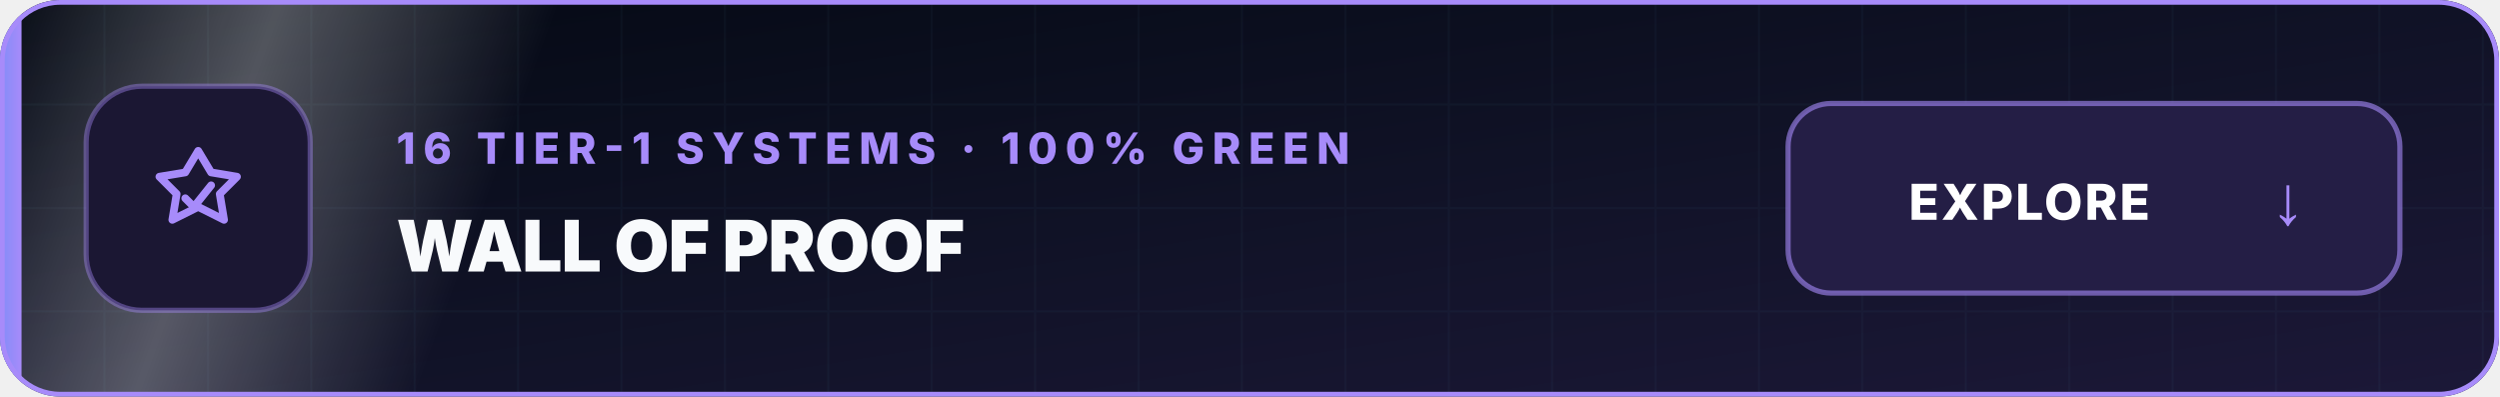
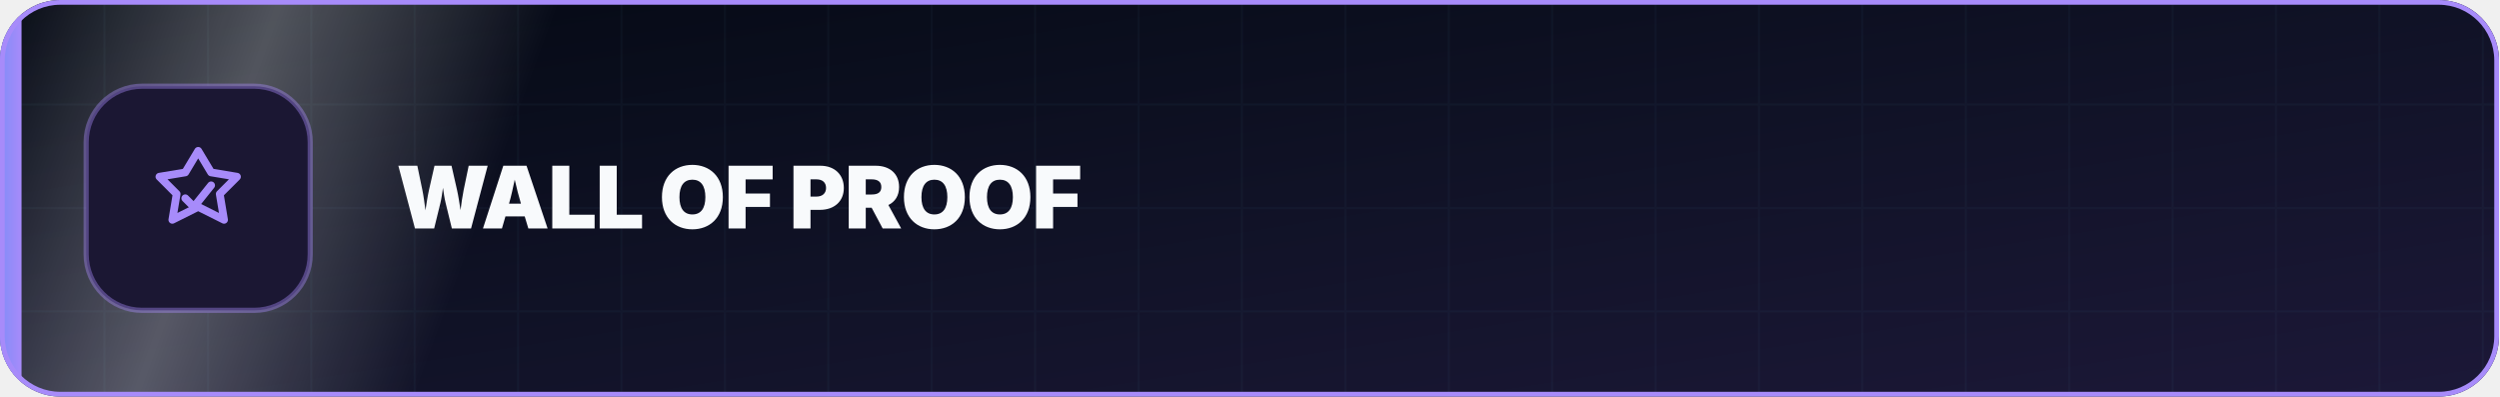
<svg xmlns="http://www.w3.org/2000/svg" width="580" height="92" viewBox="0 0 580 92" role="img" aria-labelledby="t4 d4">
  <defs>
    <style>
      .glow-purple { animation: borderPulsePurple 3s ease-in-out infinite; }
      .laser-sweep-purple { animation: sweepPurple 6s ease-in-out infinite; }
      @keyframes borderPulsePurple {
        0%, 100% { stroke-opacity: 0.35; filter: drop-shadow(0 0 2px rgba(167, 139, 250, 0.25)); }
        50% { stroke-opacity: 0.90; filter: drop-shadow(0 0 10px rgba(167, 139, 250, 0.75)); }
      }
      @keyframes sweepPurple {
        0% { transform: translateX(-160px); opacity: 0; }
        20% { opacity: 0.25; }
        45%, 100% { transform: translateX(650px); opacity: 0; }
      }
      @media (prefers-reduced-motion: reduce) {
        .glow-purple, .laser-sweep-purple { animation: none; }
      }
    </style>
    <linearGradient id="bg4" x1="0" y1="0" x2="1" y2="1">
      <stop offset="0" stop-color="#040913" />
      <stop offset="0.5" stop-color="#101226" />
      <stop offset="1" stop-color="#1C1838" />
    </linearGradient>
    <linearGradient id="purpleAccent4" x1="0" y1="0" x2="1" y2="0">
      <stop offset="0" stop-color="#818CF8" />
      <stop offset="1" stop-color="#A78BFA" />
    </linearGradient>
    <linearGradient id="sheen4" x1="0" y1="0" x2="1" y2="0">
      <stop offset="0" stop-color="#FFFFFF" stop-opacity="0" />
      <stop offset="0.5" stop-color="#FFFFFF" stop-opacity="0.30" />
      <stop offset="1" stop-color="#FFFFFF" stop-opacity="0" />
    </linearGradient>
    <pattern id="grid4" width="24" height="24" patternUnits="userSpaceOnUse">
      <path d="M 24 0 L 0 0 0 24" fill="none" stroke="#75B5DE" stroke-opacity="0.04" />
    </pattern>
    <clipPath id="clip4">
      <rect width="580" height="92" rx="14" />
    </clipPath>
  </defs>
  <g clip-path="url(#clip4)">
    <rect width="580" height="92" fill="url(#bg4)" />
    <rect width="580" height="92" fill="url(#grid4)" />
    <rect class="laser-sweep-purple" x="0" y="0" width="130" height="92" fill="url(#sheen4)" transform="skewX(-20)" />
    <rect width="5" height="92" fill="url(#purpleAccent4)" />
    <g transform="translate(20, 20)">
      <rect width="52" height="52" rx="13" fill="#1B1733" stroke="#A78BFA" stroke-opacity="0.4" stroke-width="1.2" />
      <g fill="none" stroke="#A78BFA" stroke-width="1.8" stroke-linecap="round" stroke-linejoin="round">
        <path d="M 26 15 L 29 20 L 35 21 L 31 25 L 32 31 L 26 28 L 20 31 L 21 25 L 17 21 L 23 20 Z" />
        <path d="M 23 26 L 25 28 L 29 23" />
      </g>
    </g>
-     <text x="92" y="38" fill="#A78BFA" font-family="Inter, -apple-system, BlinkMacSystemFont, sans-serif" font-size="10" font-weight="800" letter-spacing="1.8">16 TIER-1 SYSTEMS · 100% GREEN</text>
-     <text x="92" y="63" fill="#F8FAFC" font-family="Inter, -apple-system, BlinkMacSystemFont, sans-serif" font-size="16.5" font-weight="900" letter-spacing="-0.2">WALL OF PROOF</text>
-     <g transform="translate(415, 24)">
-       <rect width="142" height="44" rx="10" fill="#241E45" stroke="#A78BFA" stroke-opacity="0.6" stroke-width="1.2" />
-       <text x="56" y="27" text-anchor="middle" fill="#FFFFFF" font-family="Inter, -apple-system, BlinkMacSystemFont, sans-serif" font-size="11.5" font-weight="800" letter-spacing="0.5">EXPLORE</text>
-       <text x="116" y="28" text-anchor="middle" fill="#A78BFA" font-family="Arial, sans-serif" font-size="16" font-weight="900">↓</text>
-     </g>
+     <text x="92" y="53" fill="#F8FAFC" font-family="Inter, -apple-system, BlinkMacSystemFont, sans-serif" font-size="20" font-weight="900" letter-spacing="-0.3">WALL OF PROOF</text>
    <rect class="glow-purple" x="0.5" y="0.5" width="579" height="91" rx="13.5" fill="none" stroke="#A78BFA" stroke-width="1.2" />
  </g>
</svg>
